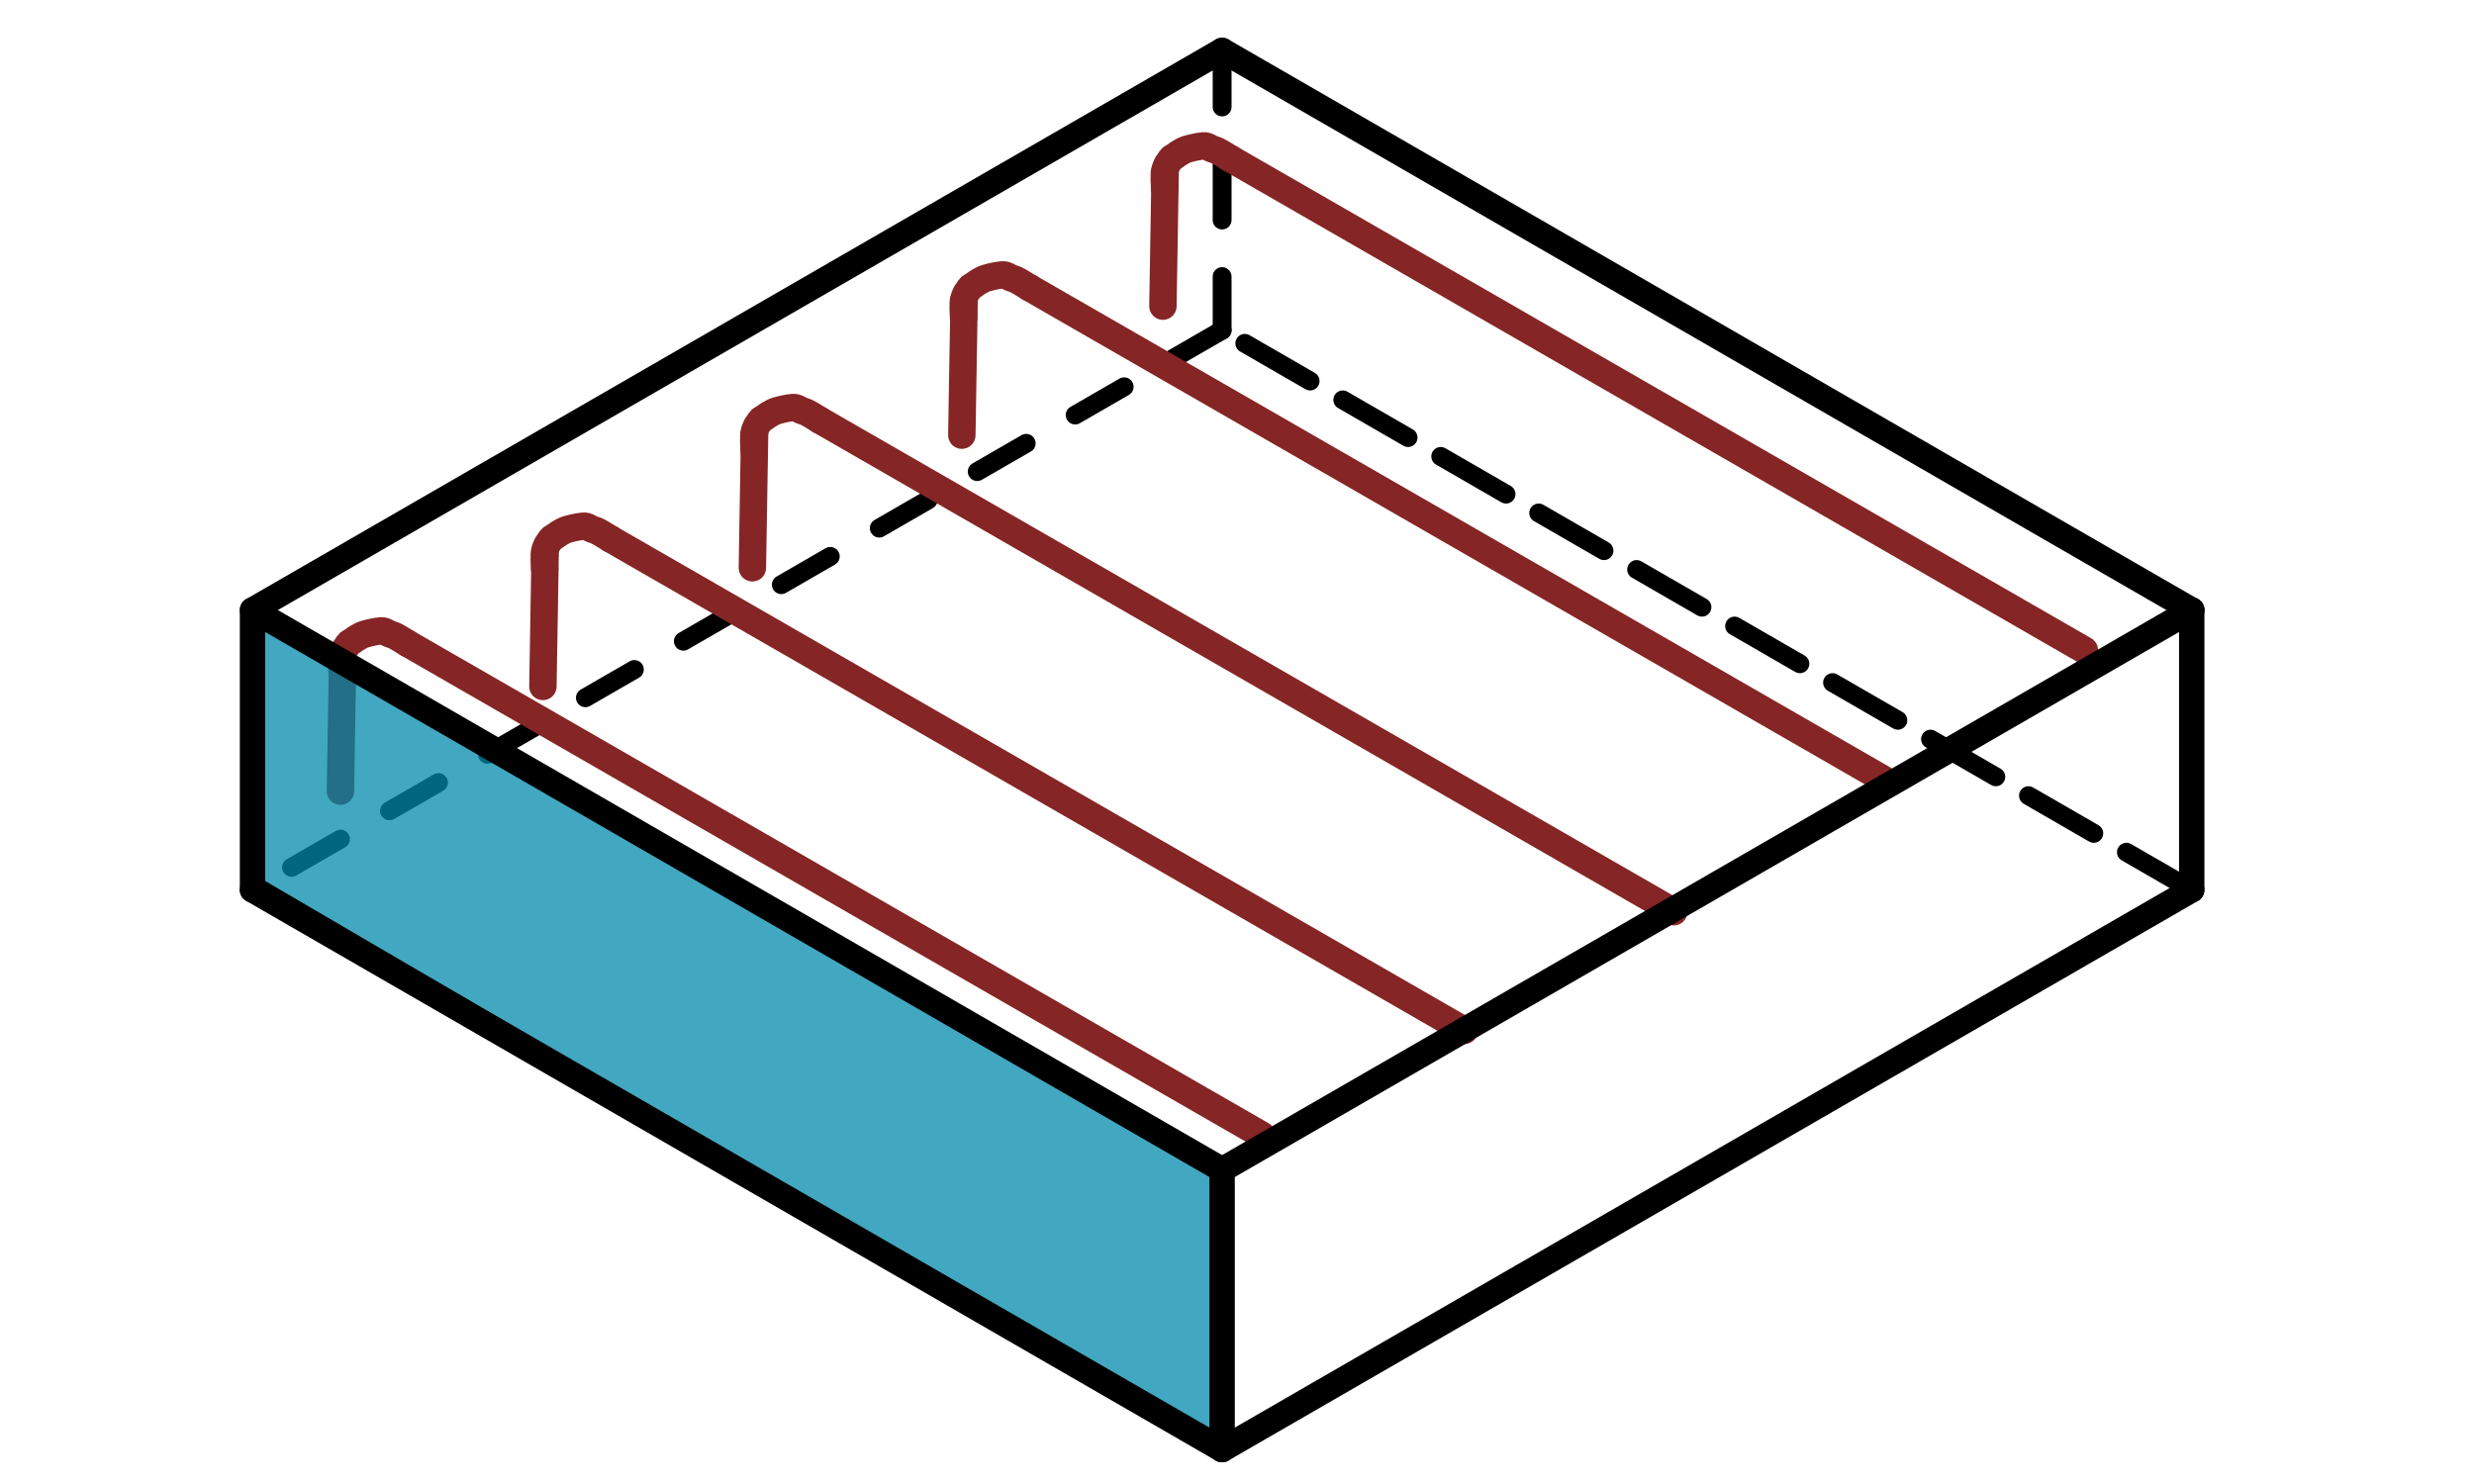
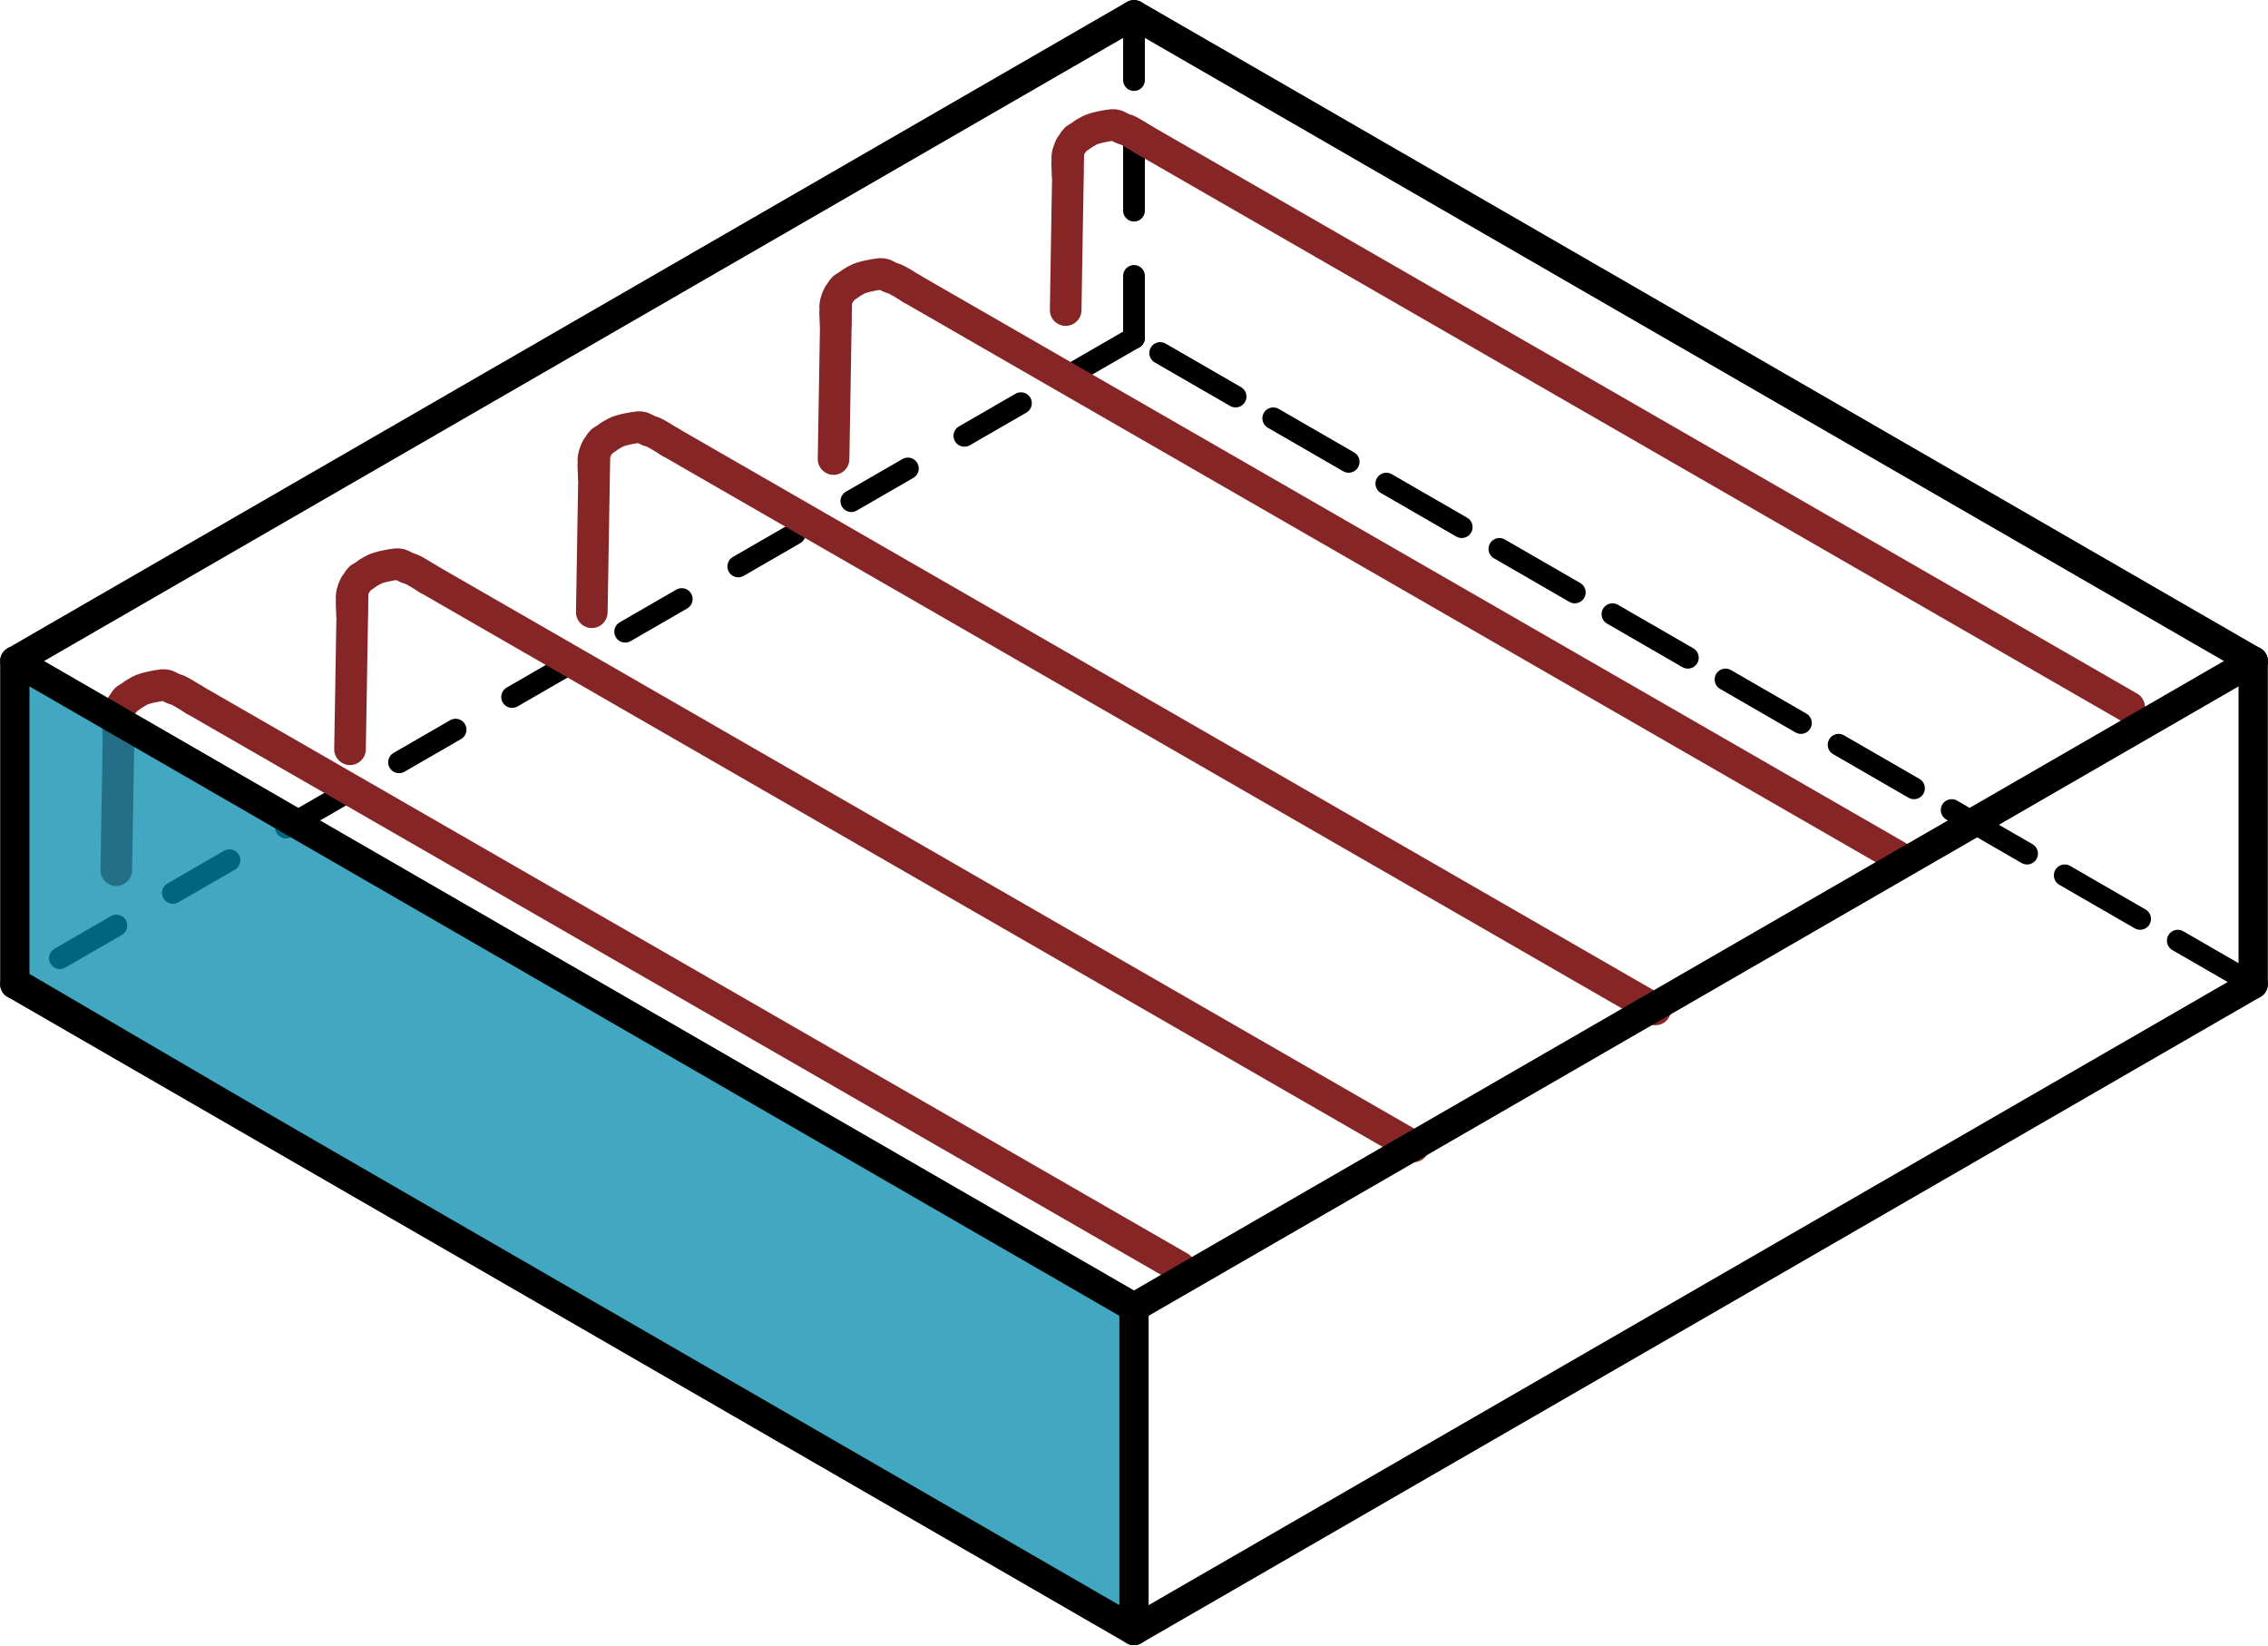
- <svg xmlns="http://www.w3.org/2000/svg" xmlns:xlink="http://www.w3.org/1999/xlink" width="200mm" height="120mm" viewBox="0 0 200 120" version="1.1" id="svg2">
-   <path style="fill:none;stroke:#000000;stroke-width:1.524;stroke-linecap:round;stroke-linejoin:miter;stroke-miterlimit:4;stroke-dasharray:4.572, 4.572;stroke-dashoffset:0" d="M 98.797,26.704 20.412,71.959" id="path489" />
-   <path id="path561-6-3-5" d="M 102.006,91.788 32.981,52.045" style="fill:none;stroke:#862525;stroke-width:2.215;stroke-linecap:round;stroke-linejoin:miter;stroke-miterlimit:4;stroke-dasharray:none;stroke-dashoffset:0;stroke-opacity:1" />
-   <path id="path561-6-3-6" d="M 118.375,83.321 49.35,43.578" style="fill:none;stroke:#862525;stroke-width:2.215;stroke-linecap:round;stroke-linejoin:miter;stroke-miterlimit:4;stroke-dasharray:none;stroke-dashoffset:0;stroke-opacity:1" />
-   <path id="path561-6-3-1" d="M 135.308,73.726 66.283,33.983" style="fill:none;stroke:#862525;stroke-width:2.215;stroke-linecap:round;stroke-linejoin:miter;stroke-miterlimit:4;stroke-dasharray:none;stroke-dashoffset:0;stroke-opacity:1" />
-   <path id="path561-6-3-9" d="M 152.241,63.001 83.217,23.258" style="fill:none;stroke:#862525;stroke-width:2.215;stroke-linecap:round;stroke-linejoin:miter;stroke-miterlimit:4;stroke-dasharray:none;stroke-dashoffset:0;stroke-opacity:1" />
-   <path id="path571-7-7-5" d="M 27.704,52.956 27.52,63.975" style="fill:none;stroke:#862525;stroke-width:2.215;stroke-linecap:round;stroke-linejoin:miter;stroke-miterlimit:4;stroke-dasharray:none;stroke-dashoffset:0;stroke-opacity:1" />
+ <svg xmlns="http://www.w3.org/2000/svg" xmlns:xlink="http://www.w3.org/1999/xlink" width="79.375mm" height="57.571mm" viewBox="0 0 79.375 57.571" version="1.1" id="svg2">
  <defs id="defs847">
    <linearGradient x1="649.429" y1="807.466" x2="655.352" y2="485.909" id="defitem29" gradientUnits="userSpaceOnUse">
      <stop style="stop-color:#ffffff;stop-opacity:1;" offset="0" id="stop92" />
      <stop style="stop-color:#ffffff;stop-opacity:0.138;" offset="1" id="stop93" />
    </linearGradient>
    <linearGradient y2="485.909" x2="655.352" y1="807.466" x1="649.429" gradientUnits="userSpaceOnUse" id="linearGradient3448" xlink:href="#defitem29" />
    <radialGradient cx="1049.72" cy="345.56" r="1202.15" fx="1049.72" fy="345.56" id="defitem28" gradientUnits="userSpaceOnUse">
      <stop style="stop-color:#ffffff;stop-opacity:1;" offset="0" id="stop89" />
      <stop style="stop-color:#a8a8a8;stop-opacity:1;" offset="1" id="stop90" />
    </radialGradient>
    <radialGradient r="1202.15" fy="64.845" fx="1089.4" cy="64.845" cx="1092.705" gradientUnits="userSpaceOnUse" id="radialGradient3446" xlink:href="#defitem28" />
    <linearGradient x1="287.5" y1="636.707" x2="980" y2="636.707" id="defitem30" gradientUnits="userSpaceOnUse">
      <stop style="stop-color:#464646;stop-opacity:1;" offset="0" id="stop95" />
      <stop style="stop-color:#c2c2c2;stop-opacity:1;" offset="1" id="stop96" />
    </linearGradient>
    <linearGradient y2="636.707" x2="980" y1="636.707" x1="287.5" gradientTransform="matrix(1,0,0,1.016038,0,-11.73855)" gradientUnits="userSpaceOnUse" id="linearGradient3444" xlink:href="#defitem30" />
    <linearGradient x1="921.091" y1="403.188" x2="985.982" y2="317.447" id="defitem27" gradientUnits="userSpaceOnUse">
      <stop style="stop-color:#7e7e7e;stop-opacity:1;" offset="0" id="stop86" />
      <stop style="stop-color:#e5e5e5;stop-opacity:1;" offset="1" id="stop87" />
    </linearGradient>
    <linearGradient y2="317.447" x2="985.982" y1="403.188" x1="921.091" gradientUnits="userSpaceOnUse" id="linearGradient3442" xlink:href="#defitem27" />
    <linearGradient x1="530.761" y1="346.304" x2="293.37" y2="360.275" id="defitem26" gradientUnits="userSpaceOnUse">
      <stop style="stop-color:#5f5f5f;stop-opacity:1;" offset="0" id="stop83" />
      <stop style="stop-color:#e5e5e5;stop-opacity:1;" offset="1" id="stop84" />
    </linearGradient>
    <linearGradient y2="360.275" x2="293.37" y1="346.304" x1="530.761" gradientUnits="userSpaceOnUse" id="linearGradient3440" xlink:href="#defitem26" />
    <linearGradient x1="164.013" y1="412.919" x2="308.75" y2="337.61" id="defitem25" gradientUnits="userSpaceOnUse">
      <stop style="stop-color:#ffffff;stop-opacity:1;" offset="0" id="stop80" />
      <stop style="stop-color:#bfbfbf;stop-opacity:1;" offset="1" id="stop81" />
    </linearGradient>
    <linearGradient y2="337.61" x2="308.75" y1="412.919" x1="164.013" gradientUnits="userSpaceOnUse" id="linearGradient3438" xlink:href="#defitem25" />
    <linearGradient x1="1094.25" y1="270.854" x2="992.489" y2="380.472" id="defitem24" gradientUnits="userSpaceOnUse">
      <stop style="stop-color:#6a6a6a;stop-opacity:1;" offset="0" id="stop77" />
      <stop style="stop-color:#e6e6e6;stop-opacity:1;" offset="1" id="stop78" />
    </linearGradient>
    <linearGradient y2="380.472" x2="992.489" y1="270.854" x1="1094.25" gradientUnits="userSpaceOnUse" id="linearGradient3436" xlink:href="#defitem24" />
    <linearGradient x1="1170.91" y1="476.465" x2="1049.84" y2="549.378" id="defitem23" gradientUnits="userSpaceOnUse">
      <stop style="stop-color:#5f5f5f;stop-opacity:1;" offset="0" id="stop74" />
      <stop style="stop-color:#ebebeb;stop-opacity:1;" offset="1" id="stop75" />
    </linearGradient>
    <linearGradient y2="549.378" x2="1049.84" y1="476.465" x1="1170.91" gradientUnits="userSpaceOnUse" id="linearGradient3434" xlink:href="#defitem23" />
    <linearGradient x1="783.716" y1="105.486" x2="576.149" y2="313.276" id="defitem22" gradientUnits="userSpaceOnUse">
      <stop style="stop-color:#5a5a5a;stop-opacity:1;" offset="0" id="stop71" />
      <stop style="stop-color:#c7c7c7;stop-opacity:1;" offset="1" id="stop72" />
    </linearGradient>
    <linearGradient y2="313.276" x2="576.149" y1="105.486" x1="783.716" gradientUnits="userSpaceOnUse" id="linearGradient3432" xlink:href="#defitem22" />
    <linearGradient x1="280.044" y1="418.698" x2="128.055" y2="484.716" id="defitem21" gradientUnits="userSpaceOnUse">
      <stop style="stop-color:#666666;stop-opacity:1;" offset="0" id="stop68" />
      <stop style="stop-color:#d8d8d8;stop-opacity:1;" offset="1" id="stop69" />
    </linearGradient>
    <linearGradient y2="484.716" x2="128.055" y1="418.698" x1="280.044" gradientUnits="userSpaceOnUse" id="linearGradient3430" xlink:href="#defitem21" />
    <linearGradient x1="129.687" y1="636.954" x2="220" y2="584.41" id="defitem20" gradientUnits="userSpaceOnUse">
      <stop style="stop-color:#ffffff;stop-opacity:1;" offset="0" id="stop65" />
      <stop style="stop-color:#bbbbbb;stop-opacity:1;" offset="1" id="stop66" />
    </linearGradient>
    <linearGradient y2="584.41" x2="220" y1="636.954" x1="129.687" gradientUnits="userSpaceOnUse" id="linearGradient3428" xlink:href="#defitem20" />
    <linearGradient x1="1048.72" y1="629.028" x2="1127.98" y2="583.753" id="defitem19" gradientUnits="userSpaceOnUse">
      <stop style="stop-color:#5e5e5e;stop-opacity:1;" offset="0" id="stop62" />
      <stop style="stop-color:#ededed;stop-opacity:1;" offset="1" id="stop63" />
    </linearGradient>
    <linearGradient y2="583.753" x2="1127.98" y1="629.028" x1="1048.72" gradientUnits="userSpaceOnUse" id="linearGradient3426" xlink:href="#defitem19" />
    <linearGradient x1="370.022" y1="387.273" x2="581.324" y2="291.977" id="defitem18" gradientUnits="userSpaceOnUse">
      <stop style="stop-color:#636363;stop-opacity:1;" offset="0" id="stop59" />
      <stop style="stop-color:#d6d6d6;stop-opacity:1;" offset="1" id="stop60" />
    </linearGradient>
    <linearGradient y2="291.977" x2="581.324" y1="387.273" x1="370.022" gradientUnits="userSpaceOnUse" id="linearGradient3424" xlink:href="#defitem18" />
    <linearGradient x1="732.156" y1="351.939" x2="909.594" y2="351.939" id="defitem17" gradientUnits="userSpaceOnUse">
      <stop style="stop-color:#676767;stop-opacity:1;" offset="0" id="stop56" />
      <stop style="stop-color:#d3d3d3;stop-opacity:1;" offset="1" id="stop57" />
    </linearGradient>
    <linearGradient y2="351.939" x2="909.594" y1="351.939" x1="732.156" gradientUnits="userSpaceOnUse" id="linearGradient3422" xlink:href="#defitem17" />
    <linearGradient x1="1014.43" y1="494.713" x2="1073.01" y2="494.713" id="defitem16" gradientUnits="userSpaceOnUse">
      <stop style="stop-color:#666666;stop-opacity:1;" offset="0" id="stop53" />
      <stop style="stop-color:#dcdcdc;stop-opacity:1;" offset="1" id="stop54" />
    </linearGradient>
    <linearGradient y2="494.713" x2="1073.01" y1="494.713" x1="1014.43" gradientUnits="userSpaceOnUse" id="linearGradient3420" xlink:href="#defitem16" />
    <linearGradient x1="272.592" y1="452.388" x2="193.277" y2="516.37" id="defitem15" gradientUnits="userSpaceOnUse">
      <stop style="stop-color:#6e6e6e;stop-opacity:1;" offset="0" id="stop50" />
      <stop style="stop-color:#d8d8d8;stop-opacity:1;" offset="1" id="stop51" />
    </linearGradient>
    <linearGradient y2="516.37" x2="193.277" y1="452.388" x1="272.592" gradientUnits="userSpaceOnUse" id="linearGradient3418" xlink:href="#defitem15" />
    <radialGradient cx="1037.22" cy="211.088" r="1164.28" fx="1037.22" fy="211.088" id="defitem14" gradientUnits="userSpaceOnUse">
      <stop style="stop-color:#ffffff;stop-opacity:1;" offset="0" id="stop47" />
      <stop style="stop-color:#aaaaaa;stop-opacity:1;" offset="1" id="stop48" />
    </radialGradient>
    <radialGradient r="1164.28" fy="211.088" fx="1037.22" cy="211.088" cx="1037.22" gradientUnits="userSpaceOnUse" id="radialGradient3416" xlink:href="#defitem14" />
    <linearGradient x1="342.65" y1="732.129" x2="379.241" y2="686.83" id="defitem13" gradientUnits="userSpaceOnUse">
      <stop style="stop-color:#ffffff;stop-opacity:1;" offset="0" id="stop44" />
      <stop style="stop-color:#989898;stop-opacity:1;" offset="1" id="stop45" />
    </linearGradient>
    <linearGradient y2="686.83" x2="379.241" y1="732.129" x1="342.65" gradientUnits="userSpaceOnUse" id="linearGradient3414" xlink:href="#defitem13" />
    <radialGradient cx="632.781" cy="484.409" r="540.279" fx="632.781" fy="484.409" id="defitem12" gradientUnits="userSpaceOnUse">
      <stop style="stop-color:#ffffff;stop-opacity:1;" offset="0" id="stop41" />
      <stop style="stop-color:#ededed;stop-opacity:1;" offset="1" id="stop42" />
    </radialGradient>
    <radialGradient r="540.279" fy="484.409" fx="632.781" cy="484.409" cx="632.781" gradientUnits="userSpaceOnUse" id="radialGradient3412" xlink:href="#defitem12" />
    <linearGradient id="linearGradient3682">
      <stop id="stop3684" offset="0" style="stop-color:#ff6d0f;stop-opacity:1;" />
      <stop id="stop3686" offset="1" style="stop-color:#ff1000;stop-opacity:1;" />
    </linearGradient>
    <linearGradient id="linearGradient3864">
      <stop style="stop-color:#71b2f8;stop-opacity:1;" offset="0" id="stop3866" />
      <stop style="stop-color:#002795;stop-opacity:1;" offset="1" id="stop3868" />
    </linearGradient>
  </defs>
-   <g id="g4" style="fill:none;stroke:#000000;stroke-width:0.35;stroke-linecap:butt;stroke-linejoin:miter" transform="matrix(1.10758,0,0,1.10758,-13.93848,-201.3762)" />
-   <g id="g452" style="fill:none;stroke:#000000;stroke-width:0.13;stroke-linecap:butt;stroke-linejoin:miter" transform="matrix(1.10758,0,0,1.10758,-13.93848,-201.3762)" />
-   <g id="layer1" style="display:none" />
-   <path d="m 32.981,52.045 c -0.36,-0.207 -0.963,-0.633 -1.309,-0.726 -0.4,-0.108 -0.536,-0.332 -0.883,-0.304 -0.406,0.033 -1.298,0.212 -1.624,0.393 -0.182,0.102 -0.414,0.225 -0.611,0.386 -0.158,0.129 -0.287,0.13 -0.394,0.277 -0.043,0.059 -0.139,0.219 -0.206,0.296 -0.093,0.108 -0.158,0.294 -0.21,0.418 -0.02,0.048 -0.058,0.178 -0.067,0.226 -0.031,0.165 -0.071,0.249 -0.032,0.404 -0.046,0.356 0.013,0.642 0.014,1.086" id="path567-18-6-3" style="fill:none;stroke:#862525;stroke-width:2.215;stroke-linecap:round;stroke-linejoin:miter;stroke-miterlimit:4;stroke-dasharray:none;stroke-dashoffset:0;stroke-opacity:1" />
-   <path d="m 49.35,43.578 c -0.36,-0.207 -0.963,-0.633 -1.309,-0.726 -0.4,-0.108 -0.536,-0.332 -0.883,-0.304 -0.406,0.033 -1.298,0.212 -1.624,0.393 -0.182,0.102 -0.414,0.225 -0.611,0.386 -0.158,0.129 -0.287,0.13 -0.394,0.277 -0.043,0.059 -0.139,0.219 -0.206,0.296 -0.093,0.108 -0.158,0.294 -0.21,0.418 -0.02,0.048 -0.058,0.178 -0.067,0.226 -0.031,0.165 -0.071,0.249 -0.032,0.404 -0.046,0.356 0.013,0.642 0.014,1.086" id="path567-18-6-2" style="fill:none;stroke:#862525;stroke-width:2.215;stroke-linecap:round;stroke-linejoin:miter;stroke-miterlimit:4;stroke-dasharray:none;stroke-dashoffset:0;stroke-opacity:1" />
-   <path id="path571-7-7-9" d="M 44.073,44.49 43.889,55.508" style="fill:none;stroke:#862525;stroke-width:2.215;stroke-linecap:round;stroke-linejoin:miter;stroke-miterlimit:4;stroke-dasharray:none;stroke-dashoffset:0;stroke-opacity:1" />
-   <path d="m 66.283,33.983 c -0.36,-0.207 -0.963,-0.633 -1.309,-0.726 -0.4,-0.108 -0.536,-0.332 -0.883,-0.304 -0.406,0.033 -1.298,0.212 -1.624,0.393 -0.182,0.102 -0.414,0.225 -0.611,0.386 -0.158,0.129 -0.287,0.13 -0.394,0.277 -0.043,0.059 -0.139,0.219 -0.206,0.296 -0.093,0.108 -0.158,0.294 -0.21,0.418 -0.02,0.048 -0.058,0.178 -0.067,0.226 -0.031,0.165 -0.071,0.249 -0.032,0.404 -0.046,0.356 0.013,0.642 0.014,1.086" id="path567-18-6-27" style="fill:none;stroke:#862525;stroke-width:2.215;stroke-linecap:round;stroke-linejoin:miter;stroke-miterlimit:4;stroke-dasharray:none;stroke-dashoffset:0;stroke-opacity:1" />
-   <path id="path571-7-7-0" d="M 61.006,34.894 60.822,45.913" style="fill:none;stroke:#862525;stroke-width:2.215;stroke-linecap:round;stroke-linejoin:miter;stroke-miterlimit:4;stroke-dasharray:none;stroke-dashoffset:0;stroke-opacity:1" />
-   <path d="m 83.217,23.258 c -0.36,-0.207 -0.963,-0.633 -1.309,-0.726 -0.4,-0.108 -0.536,-0.332 -0.883,-0.304 -0.406,0.033 -1.298,0.212 -1.624,0.393 -0.182,0.102 -0.414,0.225 -0.611,0.386 -0.158,0.129 -0.287,0.13 -0.394,0.277 -0.043,0.059 -0.139,0.219 -0.206,0.296 -0.093,0.108 -0.158,0.294 -0.21,0.418 -0.02,0.048 -0.058,0.178 -0.067,0.226 -0.031,0.165 -0.071,0.249 -0.032,0.404 -0.046,0.356 0.013,0.642 0.014,1.086" id="path567-18-6-36" style="fill:none;stroke:#862525;stroke-width:2.215;stroke-linecap:round;stroke-linejoin:miter;stroke-miterlimit:4;stroke-dasharray:none;stroke-dashoffset:0;stroke-opacity:1" />
-   <path id="path571-7-7-06" d="M 77.94,24.17 77.755,35.188" style="fill:none;stroke:#862525;stroke-width:2.215;stroke-linecap:round;stroke-linejoin:miter;stroke-miterlimit:4;stroke-dasharray:none;stroke-dashoffset:0;stroke-opacity:1" />
-   <g id="Ortho_-1_-1" transform="matrix(0.05542611,0.09600082,-0.09600082,0.05542611,137.9889,83.27312)">
-     <path style="fill:none;stroke:#000000;stroke-width:13.748;stroke-linecap:round;stroke-linejoin:miter;stroke-miterlimit:4;stroke-dasharray:54.992, 27.496;stroke-dashoffset:0" d="M 88.388,-357.217 -618.718,51.031" id="path485" />
-     <path style="fill:none;stroke:#000000;stroke-width:13.748;stroke-linecap:round;stroke-linejoin:miter;stroke-miterlimit:4;stroke-dasharray:41.244, 41.244;stroke-dashoffset:0" d="M -795.495,-51.031 -618.718,51.031" id="path487" />
-     <path style="fill:#0088aa;fill-opacity:0.742;fill-rule:evenodd;stroke:#000000;stroke-width:2.352px;stroke-linecap:butt;stroke-linejoin:miter;stroke-opacity:1" d="m -784.309,767.203 161.241,92.332 L 78.641,459.824 -92.827,361.861 Z" id="path5114" />
-     <path style="fill:none;stroke:#000000;stroke-width:18.494;stroke-linecap:round;stroke-linejoin:miter;stroke-miterlimit:4;stroke-dasharray:none;stroke-dashoffset:0" d="M 88.388,459.279 -618.718,867.528" id="path657" />
-     <path style="fill:none;stroke:#000000;stroke-width:18.494;stroke-linecap:butt;stroke-linejoin:miter;stroke-miterlimit:4;stroke-dasharray:none;stroke-dashoffset:0" d="M -88.388,357.217 -795.495,765.466" id="path659" />
-     <path style="fill:none;stroke:#000000;stroke-width:18.494;stroke-linecap:round;stroke-linejoin:miter;stroke-miterlimit:4;stroke-dasharray:none;stroke-dashoffset:0" d="M 88.388,459.279 -88.388,357.217" id="path661" />
-     <path style="fill:none;stroke:#000000;stroke-width:18.494;stroke-linecap:round;stroke-linejoin:miter;stroke-miterlimit:4;stroke-dasharray:none;stroke-dashoffset:0" d="M -618.718,867.528 -795.495,765.466" id="path663" />
-     <path style="fill:none;stroke:#000000;stroke-width:18.494;stroke-linecap:round;stroke-linejoin:miter;stroke-miterlimit:4;stroke-dasharray:none;stroke-dashoffset:0" d="M -88.388,-459.279 -795.495,-51.031" id="path665" />
-     <path style="fill:none;stroke:#000000;stroke-width:18.494;stroke-linecap:round;stroke-linejoin:miter;stroke-miterlimit:4;stroke-dasharray:none;stroke-dashoffset:0" d="m -795.495,765.466 c 0,-272.166 0,-544.331 0,-816.497" id="7" />
-     <path style="fill:none;stroke:#000000;stroke-width:18.494;stroke-linecap:round;stroke-linejoin:miter;stroke-miterlimit:4;stroke-dasharray:none;stroke-dashoffset:0" d="M -88.388,-459.279 88.388,-357.217" id="path670" />
-     <path style="fill:none;stroke:#000000;stroke-width:18.494;stroke-linecap:round;stroke-linejoin:miter;stroke-miterlimit:4;stroke-dasharray:none;stroke-dashoffset:0" d="m 88.388,-357.217 0,816.496" id="path673" />
-     <path style="opacity:0.712;fill:#483737;fill-opacity:0;stroke:none;stroke-width:3.543;stroke-linecap:round;stroke-linejoin:round;stroke-miterlimit:4;stroke-dasharray:10.63, 10.63;stroke-dashoffset:0;stroke-opacity:1" d="m -289.782,599.541 c -262.132,151.423 -304.403,175.355 -313.556,177.525 l -10.58,2.508 0.063,-14.861 c 0.051,-12.036 -0.542,-15.21 -3.12,-16.698 -1.934,-1.117 -3.879,-1.034 -4.957,0.211 -1.712,1.977 -2.501,26.651 -0.952,29.772 0.418,0.843 -2.524,1.163 -6.538,0.711 -6.54,-0.735 -11.624,-3.261 -48.921,-24.307 -22.893,-12.918 -41.44,-23.804 -41.216,-24.192 0.224,-0.388 21.787,-13.064 47.919,-28.169 33.478,-19.352 47.69,-26.8 48.115,-25.213 0.905,3.378 5.254,5.324 7.618,3.409 1.146,-0.929 2.063,-3.894 2.036,-6.589 l -0.049,-4.901 262.918,-151.797 262.918,-151.797 50.852,29.36 c 27.969,16.148 50.757,29.506 50.64,29.686 -0.117,0.179 -136.552,79.083 -303.189,175.343 z m -323.986,113.356 c 0.005,-11.661 -0.579,-14.601 -3.099,-15.613 -1.822,-0.732 -3.888,-0.216 -4.999,1.248 -2.832,3.731 -2.256,30.102 0.695,31.806 5.965,3.444 7.396,0.073 7.403,-17.441 z" id="path5096" />
-     <path style="opacity:0.712;fill:#483737;fill-opacity:0;stroke:none;stroke-width:3.543;stroke-linecap:round;stroke-linejoin:round;stroke-miterlimit:4;stroke-dasharray:10.63, 10.63;stroke-dashoffset:0;stroke-opacity:1" d="m -289.782,599.541 c -262.132,151.423 -304.403,175.355 -313.556,177.525 l -10.58,2.508 0.063,-14.861 c 0.051,-12.036 -0.542,-15.21 -3.12,-16.698 -1.934,-1.117 -3.879,-1.034 -4.957,0.211 -1.712,1.977 -2.501,26.651 -0.952,29.772 0.418,0.843 -2.524,1.163 -6.538,0.711 -6.54,-0.735 -11.624,-3.261 -48.921,-24.307 -22.893,-12.918 -41.44,-23.804 -41.216,-24.192 0.224,-0.388 21.787,-13.064 47.919,-28.169 33.478,-19.352 47.69,-26.8 48.115,-25.213 0.905,3.378 5.254,5.324 7.618,3.409 1.146,-0.929 2.063,-3.894 2.036,-6.589 l -0.049,-4.901 262.918,-151.797 262.918,-151.797 50.852,29.36 c 27.969,16.148 50.757,29.506 50.64,29.686 -0.117,0.179 -136.552,79.083 -303.189,175.343 z m -323.986,113.356 c 0.005,-11.661 -0.579,-14.601 -3.099,-15.613 -1.822,-0.732 -3.888,-0.216 -4.999,1.248 -2.832,3.731 -2.256,30.102 0.695,31.806 5.965,3.444 7.396,0.073 7.403,-17.441 z" id="path5098" />
-     <path style="opacity:0.712;fill:#483737;fill-opacity:0;stroke:none;stroke-width:3.543;stroke-linecap:round;stroke-linejoin:round;stroke-miterlimit:4;stroke-dasharray:10.63, 10.63;stroke-dashoffset:0;stroke-opacity:1" d="m -289.782,599.541 c -262.132,151.423 -304.403,175.355 -313.556,177.525 l -10.58,2.508 0.063,-14.861 c 0.051,-12.036 -0.542,-15.21 -3.12,-16.698 -1.934,-1.117 -3.879,-1.034 -4.957,0.211 -1.712,1.977 -2.501,26.651 -0.952,29.772 0.418,0.843 -2.524,1.163 -6.538,0.711 -6.54,-0.735 -11.624,-3.261 -48.921,-24.307 -22.893,-12.918 -41.44,-23.804 -41.216,-24.192 0.224,-0.388 21.787,-13.064 47.919,-28.169 33.478,-19.352 47.69,-26.8 48.115,-25.213 0.905,3.378 5.254,5.324 7.618,3.409 1.146,-0.929 2.063,-3.894 2.036,-6.589 l -0.049,-4.901 262.918,-151.797 262.918,-151.797 50.852,29.36 c 27.969,16.148 50.757,29.506 50.64,29.686 -0.117,0.179 -136.552,79.083 -303.189,175.343 z m -323.986,113.356 c 0.005,-11.661 -0.579,-14.601 -3.099,-15.613 -1.822,-0.732 -3.888,-0.216 -4.999,1.248 -2.832,3.731 -2.256,30.102 0.695,31.806 5.965,3.444 7.396,0.073 7.403,-17.441 z" id="path5100" />
-     <path style="opacity:0.712;fill:#483737;fill-opacity:0;stroke:none;stroke-width:3.543;stroke-linecap:round;stroke-linejoin:round;stroke-miterlimit:4;stroke-dasharray:10.63, 10.63;stroke-dashoffset:0;stroke-opacity:1" d="m -289.782,599.541 c -262.132,151.423 -304.403,175.355 -313.556,177.525 l -10.58,2.508 0.063,-14.861 c 0.051,-12.036 -0.542,-15.21 -3.12,-16.698 -1.934,-1.117 -3.879,-1.034 -4.957,0.211 -1.712,1.977 -2.501,26.651 -0.952,29.772 0.418,0.843 -2.524,1.163 -6.538,0.711 -6.54,-0.735 -11.624,-3.261 -48.921,-24.307 -22.893,-12.918 -41.44,-23.804 -41.216,-24.192 0.224,-0.388 21.787,-13.064 47.919,-28.169 33.478,-19.352 47.69,-26.8 48.115,-25.213 0.905,3.378 5.254,5.324 7.618,3.409 1.146,-0.929 2.063,-3.894 2.036,-6.589 l -0.049,-4.901 262.918,-151.797 262.918,-151.797 50.852,29.36 c 27.969,16.148 50.757,29.506 50.64,29.686 -0.117,0.179 -136.552,79.083 -303.189,175.343 z m -323.986,113.356 c 0.005,-11.661 -0.579,-14.601 -3.099,-15.613 -1.822,-0.732 -3.888,-0.216 -4.999,1.248 -2.832,3.731 -2.256,30.102 0.695,31.806 5.965,3.444 7.396,0.073 7.403,-17.441 z" id="path5102" />
-     <path style="opacity:0.712;fill:#483737;fill-opacity:0;stroke:none;stroke-width:3.543;stroke-linecap:round;stroke-linejoin:round;stroke-miterlimit:4;stroke-dasharray:10.63, 10.63;stroke-dashoffset:0;stroke-opacity:1" d="m -270.069,658.098 c -280.641,162.029 -343.847,197.942 -343.562,195.207 0.48,-4.602 -2.261,-7.534 -6.084,-6.51 -2.567,0.688 -3.265,1.69 -3.6,5.166 l -0.416,4.313 -78.862,-45.531 -78.862,-45.531 3.673,-1.917 c 2.02,-1.055 12.557,-7.084 23.416,-13.399 l 19.743,-11.482 42.622,24.608 c 47.115,27.202 52.061,29.28 71.499,30.039 23.498,0.918 6.072,10.285 340.824,-183.2 168.724,-97.522 306.993,-177.405 307.264,-177.52 0.271,-0.114 10.79,5.959 23.375,13.495 l 22.882,13.703 -343.911,198.558 z m -343.709,155.173 c -0.105,-10.609 -0.774,-13.61 -3.367,-15.107 -4.951,-2.858 -6.528,0.666 -6.536,14.606 -0.009,14.443 0.778,17.585 4.55,18.183 4.237,0.671 5.494,-3.481 5.353,-17.682 z" id="path5104" />
+   <g id="layer1" style="display:none" transform="translate(-19.37466,-60.68327)" />
+   <g id="g9647" transform="matrix(0.4997036,0,0,0.4997036,-9.681588,-1.521136)">
+     <path id="path489" d="M 98.797,26.704 20.412,71.959" style="fill:none;stroke:#000000;stroke-width:1.524;stroke-linecap:round;stroke-linejoin:miter;stroke-miterlimit:4;stroke-dasharray:4.572, 4.572;stroke-dashoffset:0" />
+     <path style="fill:none;stroke:#862525;stroke-width:2.215;stroke-linecap:round;stroke-linejoin:miter;stroke-miterlimit:4;stroke-dasharray:none;stroke-dashoffset:0;stroke-opacity:1" d="M 102.006,91.788 32.981,52.045" id="path561-6-3-5" />
+     <path style="fill:none;stroke:#862525;stroke-width:2.215;stroke-linecap:round;stroke-linejoin:miter;stroke-miterlimit:4;stroke-dasharray:none;stroke-dashoffset:0;stroke-opacity:1" d="M 118.375,83.321 49.35,43.578" id="path561-6-3-6" />
+     <path style="fill:none;stroke:#862525;stroke-width:2.215;stroke-linecap:round;stroke-linejoin:miter;stroke-miterlimit:4;stroke-dasharray:none;stroke-dashoffset:0;stroke-opacity:1" d="M 135.308,73.726 66.283,33.983" id="path561-6-3-1" />
+     <path style="fill:none;stroke:#862525;stroke-width:2.215;stroke-linecap:round;stroke-linejoin:miter;stroke-miterlimit:4;stroke-dasharray:none;stroke-dashoffset:0;stroke-opacity:1" d="M 152.241,63.001 83.217,23.258" id="path561-6-3-9" />
+     <path style="fill:none;stroke:#862525;stroke-width:2.215;stroke-linecap:round;stroke-linejoin:miter;stroke-miterlimit:4;stroke-dasharray:none;stroke-dashoffset:0;stroke-opacity:1" d="M 27.704,52.956 27.52,63.975" id="path571-7-7-5" />
+     <g transform="matrix(1.10758,0,0,1.10758,-13.93848,-201.3762)" style="fill:none;stroke:#000000;stroke-width:0.35;stroke-linecap:butt;stroke-linejoin:miter" id="g4" />
+     <g transform="matrix(1.10758,0,0,1.10758,-13.93848,-201.3762)" style="fill:none;stroke:#000000;stroke-width:0.13;stroke-linecap:butt;stroke-linejoin:miter" id="g452" />
+     <path style="fill:none;stroke:#862525;stroke-width:2.215;stroke-linecap:round;stroke-linejoin:miter;stroke-miterlimit:4;stroke-dasharray:none;stroke-dashoffset:0;stroke-opacity:1" id="path567-18-6-3" d="m 32.981,52.045 c -0.36,-0.207 -0.963,-0.633 -1.309,-0.726 -0.4,-0.108 -0.536,-0.332 -0.883,-0.304 -0.406,0.033 -1.298,0.212 -1.624,0.393 -0.182,0.102 -0.414,0.225 -0.611,0.386 -0.158,0.129 -0.287,0.13 -0.394,0.277 -0.043,0.059 -0.139,0.219 -0.206,0.296 -0.093,0.108 -0.158,0.294 -0.21,0.418 -0.02,0.048 -0.058,0.178 -0.067,0.226 -0.031,0.165 -0.071,0.249 -0.032,0.404 -0.046,0.356 0.013,0.642 0.014,1.086" />
+     <path style="fill:none;stroke:#862525;stroke-width:2.215;stroke-linecap:round;stroke-linejoin:miter;stroke-miterlimit:4;stroke-dasharray:none;stroke-dashoffset:0;stroke-opacity:1" id="path567-18-6-2" d="m 49.35,43.578 c -0.36,-0.207 -0.963,-0.633 -1.309,-0.726 -0.4,-0.108 -0.536,-0.332 -0.883,-0.304 -0.406,0.033 -1.298,0.212 -1.624,0.393 -0.182,0.102 -0.414,0.225 -0.611,0.386 -0.158,0.129 -0.287,0.13 -0.394,0.277 -0.043,0.059 -0.139,0.219 -0.206,0.296 -0.093,0.108 -0.158,0.294 -0.21,0.418 -0.02,0.048 -0.058,0.178 -0.067,0.226 -0.031,0.165 -0.071,0.249 -0.032,0.404 -0.046,0.356 0.013,0.642 0.014,1.086" />
+     <path style="fill:none;stroke:#862525;stroke-width:2.215;stroke-linecap:round;stroke-linejoin:miter;stroke-miterlimit:4;stroke-dasharray:none;stroke-dashoffset:0;stroke-opacity:1" d="M 44.073,44.49 43.889,55.508" id="path571-7-7-9" />
+     <path style="fill:none;stroke:#862525;stroke-width:2.215;stroke-linecap:round;stroke-linejoin:miter;stroke-miterlimit:4;stroke-dasharray:none;stroke-dashoffset:0;stroke-opacity:1" id="path567-18-6-27" d="m 66.283,33.983 c -0.36,-0.207 -0.963,-0.633 -1.309,-0.726 -0.4,-0.108 -0.536,-0.332 -0.883,-0.304 -0.406,0.033 -1.298,0.212 -1.624,0.393 -0.182,0.102 -0.414,0.225 -0.611,0.386 -0.158,0.129 -0.287,0.13 -0.394,0.277 -0.043,0.059 -0.139,0.219 -0.206,0.296 -0.093,0.108 -0.158,0.294 -0.21,0.418 -0.02,0.048 -0.058,0.178 -0.067,0.226 -0.031,0.165 -0.071,0.249 -0.032,0.404 -0.046,0.356 0.013,0.642 0.014,1.086" />
+     <path style="fill:none;stroke:#862525;stroke-width:2.215;stroke-linecap:round;stroke-linejoin:miter;stroke-miterlimit:4;stroke-dasharray:none;stroke-dashoffset:0;stroke-opacity:1" d="M 61.006,34.894 60.822,45.913" id="path571-7-7-0" />
+     <path style="fill:none;stroke:#862525;stroke-width:2.215;stroke-linecap:round;stroke-linejoin:miter;stroke-miterlimit:4;stroke-dasharray:none;stroke-dashoffset:0;stroke-opacity:1" id="path567-18-6-36" d="m 83.217,23.258 c -0.36,-0.207 -0.963,-0.633 -1.309,-0.726 -0.4,-0.108 -0.536,-0.332 -0.883,-0.304 -0.406,0.033 -1.298,0.212 -1.624,0.393 -0.182,0.102 -0.414,0.225 -0.611,0.386 -0.158,0.129 -0.287,0.13 -0.394,0.277 -0.043,0.059 -0.139,0.219 -0.206,0.296 -0.093,0.108 -0.158,0.294 -0.21,0.418 -0.02,0.048 -0.058,0.178 -0.067,0.226 -0.031,0.165 -0.071,0.249 -0.032,0.404 -0.046,0.356 0.013,0.642 0.014,1.086" />
+     <path style="fill:none;stroke:#862525;stroke-width:2.215;stroke-linecap:round;stroke-linejoin:miter;stroke-miterlimit:4;stroke-dasharray:none;stroke-dashoffset:0;stroke-opacity:1" d="M 77.94,24.17 77.755,35.188" id="path571-7-7-06" />
+     <g transform="matrix(0.05542611,0.09600082,-0.09600082,0.05542611,137.9889,83.27312)" id="Ortho_-1_-1">
+       <path id="path485" d="M 88.388,-357.217 -618.718,51.031" style="fill:none;stroke:#000000;stroke-width:13.748;stroke-linecap:round;stroke-linejoin:miter;stroke-miterlimit:4;stroke-dasharray:54.992, 27.496;stroke-dashoffset:0" />
+       <path id="path487" d="M -795.495,-51.031 -618.718,51.031" style="fill:none;stroke:#000000;stroke-width:13.748;stroke-linecap:round;stroke-linejoin:miter;stroke-miterlimit:4;stroke-dasharray:41.244, 41.244;stroke-dashoffset:0" />
+       <path id="path5114" d="m -784.309,767.203 161.241,92.332 L 78.641,459.824 -92.827,361.861 Z" style="fill:#0088aa;fill-opacity:0.742;fill-rule:evenodd;stroke:#000000;stroke-width:2.352px;stroke-linecap:butt;stroke-linejoin:miter;stroke-opacity:1" />
+       <path id="path657" d="M 88.388,459.279 -618.718,867.528" style="fill:none;stroke:#000000;stroke-width:18.494;stroke-linecap:round;stroke-linejoin:miter;stroke-miterlimit:4;stroke-dasharray:none;stroke-dashoffset:0" />
+       <path id="path659" d="M -88.388,357.217 -795.495,765.466" style="fill:none;stroke:#000000;stroke-width:18.494;stroke-linecap:butt;stroke-linejoin:miter;stroke-miterlimit:4;stroke-dasharray:none;stroke-dashoffset:0" />
+       <path id="path661" d="M 88.388,459.279 -88.388,357.217" style="fill:none;stroke:#000000;stroke-width:18.494;stroke-linecap:round;stroke-linejoin:miter;stroke-miterlimit:4;stroke-dasharray:none;stroke-dashoffset:0" />
+       <path id="path663" d="M -618.718,867.528 -795.495,765.466" style="fill:none;stroke:#000000;stroke-width:18.494;stroke-linecap:round;stroke-linejoin:miter;stroke-miterlimit:4;stroke-dasharray:none;stroke-dashoffset:0" />
+       <path id="path665" d="M -88.388,-459.279 -795.495,-51.031" style="fill:none;stroke:#000000;stroke-width:18.494;stroke-linecap:round;stroke-linejoin:miter;stroke-miterlimit:4;stroke-dasharray:none;stroke-dashoffset:0" />
+       <path id="7" d="m -795.495,765.466 c 0,-272.166 0,-544.331 0,-816.497" style="fill:none;stroke:#000000;stroke-width:18.494;stroke-linecap:round;stroke-linejoin:miter;stroke-miterlimit:4;stroke-dasharray:none;stroke-dashoffset:0" />
+       <path id="path670" d="M -88.388,-459.279 88.388,-357.217" style="fill:none;stroke:#000000;stroke-width:18.494;stroke-linecap:round;stroke-linejoin:miter;stroke-miterlimit:4;stroke-dasharray:none;stroke-dashoffset:0" />
+       <path id="path673" d="M 88.388,-357.217 V 459.279" style="fill:none;stroke:#000000;stroke-width:18.494;stroke-linecap:round;stroke-linejoin:miter;stroke-miterlimit:4;stroke-dasharray:none;stroke-dashoffset:0" />
+       <path id="path5096" d="m -289.782,599.541 c -262.132,151.423 -304.403,175.355 -313.556,177.525 l -10.58,2.508 0.063,-14.861 c 0.051,-12.036 -0.542,-15.21 -3.12,-16.698 -1.934,-1.117 -3.879,-1.034 -4.957,0.211 -1.712,1.977 -2.501,26.651 -0.952,29.772 0.418,0.843 -2.524,1.163 -6.538,0.711 -6.54,-0.735 -11.624,-3.261 -48.921,-24.307 -22.893,-12.918 -41.44,-23.804 -41.216,-24.192 0.224,-0.388 21.787,-13.064 47.919,-28.169 33.478,-19.352 47.69,-26.8 48.115,-25.213 0.905,3.378 5.254,5.324 7.618,3.409 1.146,-0.929 2.063,-3.894 2.036,-6.589 l -0.049,-4.901 262.918,-151.797 262.918,-151.797 50.852,29.36 c 27.969,16.148 50.757,29.506 50.64,29.686 -0.117,0.179 -136.552,79.083 -303.189,175.343 z m -323.986,113.356 c 0.005,-11.661 -0.579,-14.601 -3.099,-15.613 -1.822,-0.732 -3.888,-0.216 -4.999,1.248 -2.832,3.731 -2.256,30.102 0.695,31.806 5.965,3.444 7.396,0.073 7.403,-17.441 z" style="opacity:0.712;fill:#483737;fill-opacity:0;stroke:none;stroke-width:3.543;stroke-linecap:round;stroke-linejoin:round;stroke-miterlimit:4;stroke-dasharray:10.63, 10.63;stroke-dashoffset:0;stroke-opacity:1" />
+       <path id="path5098" d="m -289.782,599.541 c -262.132,151.423 -304.403,175.355 -313.556,177.525 l -10.58,2.508 0.063,-14.861 c 0.051,-12.036 -0.542,-15.21 -3.12,-16.698 -1.934,-1.117 -3.879,-1.034 -4.957,0.211 -1.712,1.977 -2.501,26.651 -0.952,29.772 0.418,0.843 -2.524,1.163 -6.538,0.711 -6.54,-0.735 -11.624,-3.261 -48.921,-24.307 -22.893,-12.918 -41.44,-23.804 -41.216,-24.192 0.224,-0.388 21.787,-13.064 47.919,-28.169 33.478,-19.352 47.69,-26.8 48.115,-25.213 0.905,3.378 5.254,5.324 7.618,3.409 1.146,-0.929 2.063,-3.894 2.036,-6.589 l -0.049,-4.901 262.918,-151.797 262.918,-151.797 50.852,29.36 c 27.969,16.148 50.757,29.506 50.64,29.686 -0.117,0.179 -136.552,79.083 -303.189,175.343 z m -323.986,113.356 c 0.005,-11.661 -0.579,-14.601 -3.099,-15.613 -1.822,-0.732 -3.888,-0.216 -4.999,1.248 -2.832,3.731 -2.256,30.102 0.695,31.806 5.965,3.444 7.396,0.073 7.403,-17.441 z" style="opacity:0.712;fill:#483737;fill-opacity:0;stroke:none;stroke-width:3.543;stroke-linecap:round;stroke-linejoin:round;stroke-miterlimit:4;stroke-dasharray:10.63, 10.63;stroke-dashoffset:0;stroke-opacity:1" />
+       <path id="path5100" d="m -289.782,599.541 c -262.132,151.423 -304.403,175.355 -313.556,177.525 l -10.58,2.508 0.063,-14.861 c 0.051,-12.036 -0.542,-15.21 -3.12,-16.698 -1.934,-1.117 -3.879,-1.034 -4.957,0.211 -1.712,1.977 -2.501,26.651 -0.952,29.772 0.418,0.843 -2.524,1.163 -6.538,0.711 -6.54,-0.735 -11.624,-3.261 -48.921,-24.307 -22.893,-12.918 -41.44,-23.804 -41.216,-24.192 0.224,-0.388 21.787,-13.064 47.919,-28.169 33.478,-19.352 47.69,-26.8 48.115,-25.213 0.905,3.378 5.254,5.324 7.618,3.409 1.146,-0.929 2.063,-3.894 2.036,-6.589 l -0.049,-4.901 262.918,-151.797 262.918,-151.797 50.852,29.36 c 27.969,16.148 50.757,29.506 50.64,29.686 -0.117,0.179 -136.552,79.083 -303.189,175.343 z m -323.986,113.356 c 0.005,-11.661 -0.579,-14.601 -3.099,-15.613 -1.822,-0.732 -3.888,-0.216 -4.999,1.248 -2.832,3.731 -2.256,30.102 0.695,31.806 5.965,3.444 7.396,0.073 7.403,-17.441 z" style="opacity:0.712;fill:#483737;fill-opacity:0;stroke:none;stroke-width:3.543;stroke-linecap:round;stroke-linejoin:round;stroke-miterlimit:4;stroke-dasharray:10.63, 10.63;stroke-dashoffset:0;stroke-opacity:1" />
+       <path id="path5102" d="m -289.782,599.541 c -262.132,151.423 -304.403,175.355 -313.556,177.525 l -10.58,2.508 0.063,-14.861 c 0.051,-12.036 -0.542,-15.21 -3.12,-16.698 -1.934,-1.117 -3.879,-1.034 -4.957,0.211 -1.712,1.977 -2.501,26.651 -0.952,29.772 0.418,0.843 -2.524,1.163 -6.538,0.711 -6.54,-0.735 -11.624,-3.261 -48.921,-24.307 -22.893,-12.918 -41.44,-23.804 -41.216,-24.192 0.224,-0.388 21.787,-13.064 47.919,-28.169 33.478,-19.352 47.69,-26.8 48.115,-25.213 0.905,3.378 5.254,5.324 7.618,3.409 1.146,-0.929 2.063,-3.894 2.036,-6.589 l -0.049,-4.901 262.918,-151.797 262.918,-151.797 50.852,29.36 c 27.969,16.148 50.757,29.506 50.64,29.686 -0.117,0.179 -136.552,79.083 -303.189,175.343 z m -323.986,113.356 c 0.005,-11.661 -0.579,-14.601 -3.099,-15.613 -1.822,-0.732 -3.888,-0.216 -4.999,1.248 -2.832,3.731 -2.256,30.102 0.695,31.806 5.965,3.444 7.396,0.073 7.403,-17.441 z" style="opacity:0.712;fill:#483737;fill-opacity:0;stroke:none;stroke-width:3.543;stroke-linecap:round;stroke-linejoin:round;stroke-miterlimit:4;stroke-dasharray:10.63, 10.63;stroke-dashoffset:0;stroke-opacity:1" />
+       <path id="path5104" d="m -270.069,658.098 c -280.641,162.029 -343.847,197.942 -343.562,195.207 0.48,-4.602 -2.261,-7.534 -6.084,-6.51 -2.567,0.688 -3.265,1.69 -3.6,5.166 l -0.416,4.313 -78.862,-45.531 -78.862,-45.531 3.673,-1.917 c 2.02,-1.055 12.557,-7.084 23.416,-13.399 l 19.743,-11.482 42.622,24.608 c 47.115,27.202 52.061,29.28 71.499,30.039 23.498,0.918 6.072,10.285 340.824,-183.2 168.724,-97.522 306.993,-177.405 307.264,-177.52 0.271,-0.114 10.79,5.959 23.375,13.495 l 22.882,13.703 z m -343.709,155.173 c -0.105,-10.609 -0.774,-13.61 -3.367,-15.107 -4.951,-2.858 -6.528,0.666 -6.536,14.606 -0.009,14.443 0.778,17.585 4.55,18.183 4.237,0.671 5.494,-3.481 5.353,-17.682 z" style="opacity:0.712;fill:#483737;fill-opacity:0;stroke:none;stroke-width:3.543;stroke-linecap:round;stroke-linejoin:round;stroke-miterlimit:4;stroke-dasharray:10.63, 10.63;stroke-dashoffset:0;stroke-opacity:1" />
+     </g>
+     <path style="fill:none;stroke:#862525;stroke-width:2.215;stroke-linecap:round;stroke-linejoin:miter;stroke-miterlimit:4;stroke-dasharray:none;stroke-dashoffset:0;stroke-opacity:1" d="M 168.497,52.569 99.472,12.826" id="path561-6-3" />
+     <path style="fill:none;stroke:#862525;stroke-width:2.215;stroke-linecap:round;stroke-linejoin:miter;stroke-miterlimit:4;stroke-dasharray:none;stroke-dashoffset:0;stroke-opacity:1" id="path567-18-6" d="m 99.472,12.826 c -0.36,-0.207 -0.963,-0.633 -1.309,-0.726 -0.4,-0.108 -0.536,-0.332 -0.883,-0.304 -0.406,0.033 -1.298,0.212 -1.624,0.393 -0.182,0.102 -0.414,0.225 -0.611,0.386 -0.158,0.129 -0.287,0.13 -0.394,0.277 -0.043,0.059 -0.139,0.219 -0.206,0.296 -0.093,0.108 -0.158,0.294 -0.21,0.418 -0.02,0.048 -0.058,0.178 -0.067,0.226 -0.031,0.165 -0.071,0.249 -0.032,0.404 -0.046,0.356 0.013,0.642 0.014,1.086" />
+     <path style="fill:none;stroke:#862525;stroke-width:2.215;stroke-linecap:round;stroke-linejoin:miter;stroke-miterlimit:4;stroke-dasharray:none;stroke-dashoffset:0;stroke-opacity:1" d="M 94.195,13.738 94.011,24.756" id="path571-7-7" />
+     <path id="path667" d="M 98.797,94.587 177.181,49.332" style="fill:none;stroke:#000000;stroke-width:2.05;stroke-linecap:round;stroke-linejoin:miter;stroke-miterlimit:4;stroke-dasharray:none;stroke-dashoffset:0" />
  </g>
-   <path id="path561-6-3" d="M 168.497,52.569 99.472,12.826" style="fill:none;stroke:#862525;stroke-width:2.215;stroke-linecap:round;stroke-linejoin:miter;stroke-miterlimit:4;stroke-dasharray:none;stroke-dashoffset:0;stroke-opacity:1" />
-   <path d="m 99.472,12.826 c -0.36,-0.207 -0.963,-0.633 -1.309,-0.726 -0.4,-0.108 -0.536,-0.332 -0.883,-0.304 -0.406,0.033 -1.298,0.212 -1.624,0.393 -0.182,0.102 -0.414,0.225 -0.611,0.386 -0.158,0.129 -0.287,0.13 -0.394,0.277 -0.043,0.059 -0.139,0.219 -0.206,0.296 -0.093,0.108 -0.158,0.294 -0.21,0.418 -0.02,0.048 -0.058,0.178 -0.067,0.226 -0.031,0.165 -0.071,0.249 -0.032,0.404 -0.046,0.356 0.013,0.642 0.014,1.086" id="path567-18-6" style="fill:none;stroke:#862525;stroke-width:2.215;stroke-linecap:round;stroke-linejoin:miter;stroke-miterlimit:4;stroke-dasharray:none;stroke-dashoffset:0;stroke-opacity:1" />
-   <path id="path571-7-7" d="M 94.195,13.738 94.011,24.756" style="fill:none;stroke:#862525;stroke-width:2.215;stroke-linecap:round;stroke-linejoin:miter;stroke-miterlimit:4;stroke-dasharray:none;stroke-dashoffset:0;stroke-opacity:1" />
-   <path style="fill:none;stroke:#000000;stroke-width:2.05;stroke-linecap:round;stroke-linejoin:miter;stroke-miterlimit:4;stroke-dasharray:none;stroke-dashoffset:0" d="M 98.797,94.587 177.181,49.332" id="path667" />
</svg>
